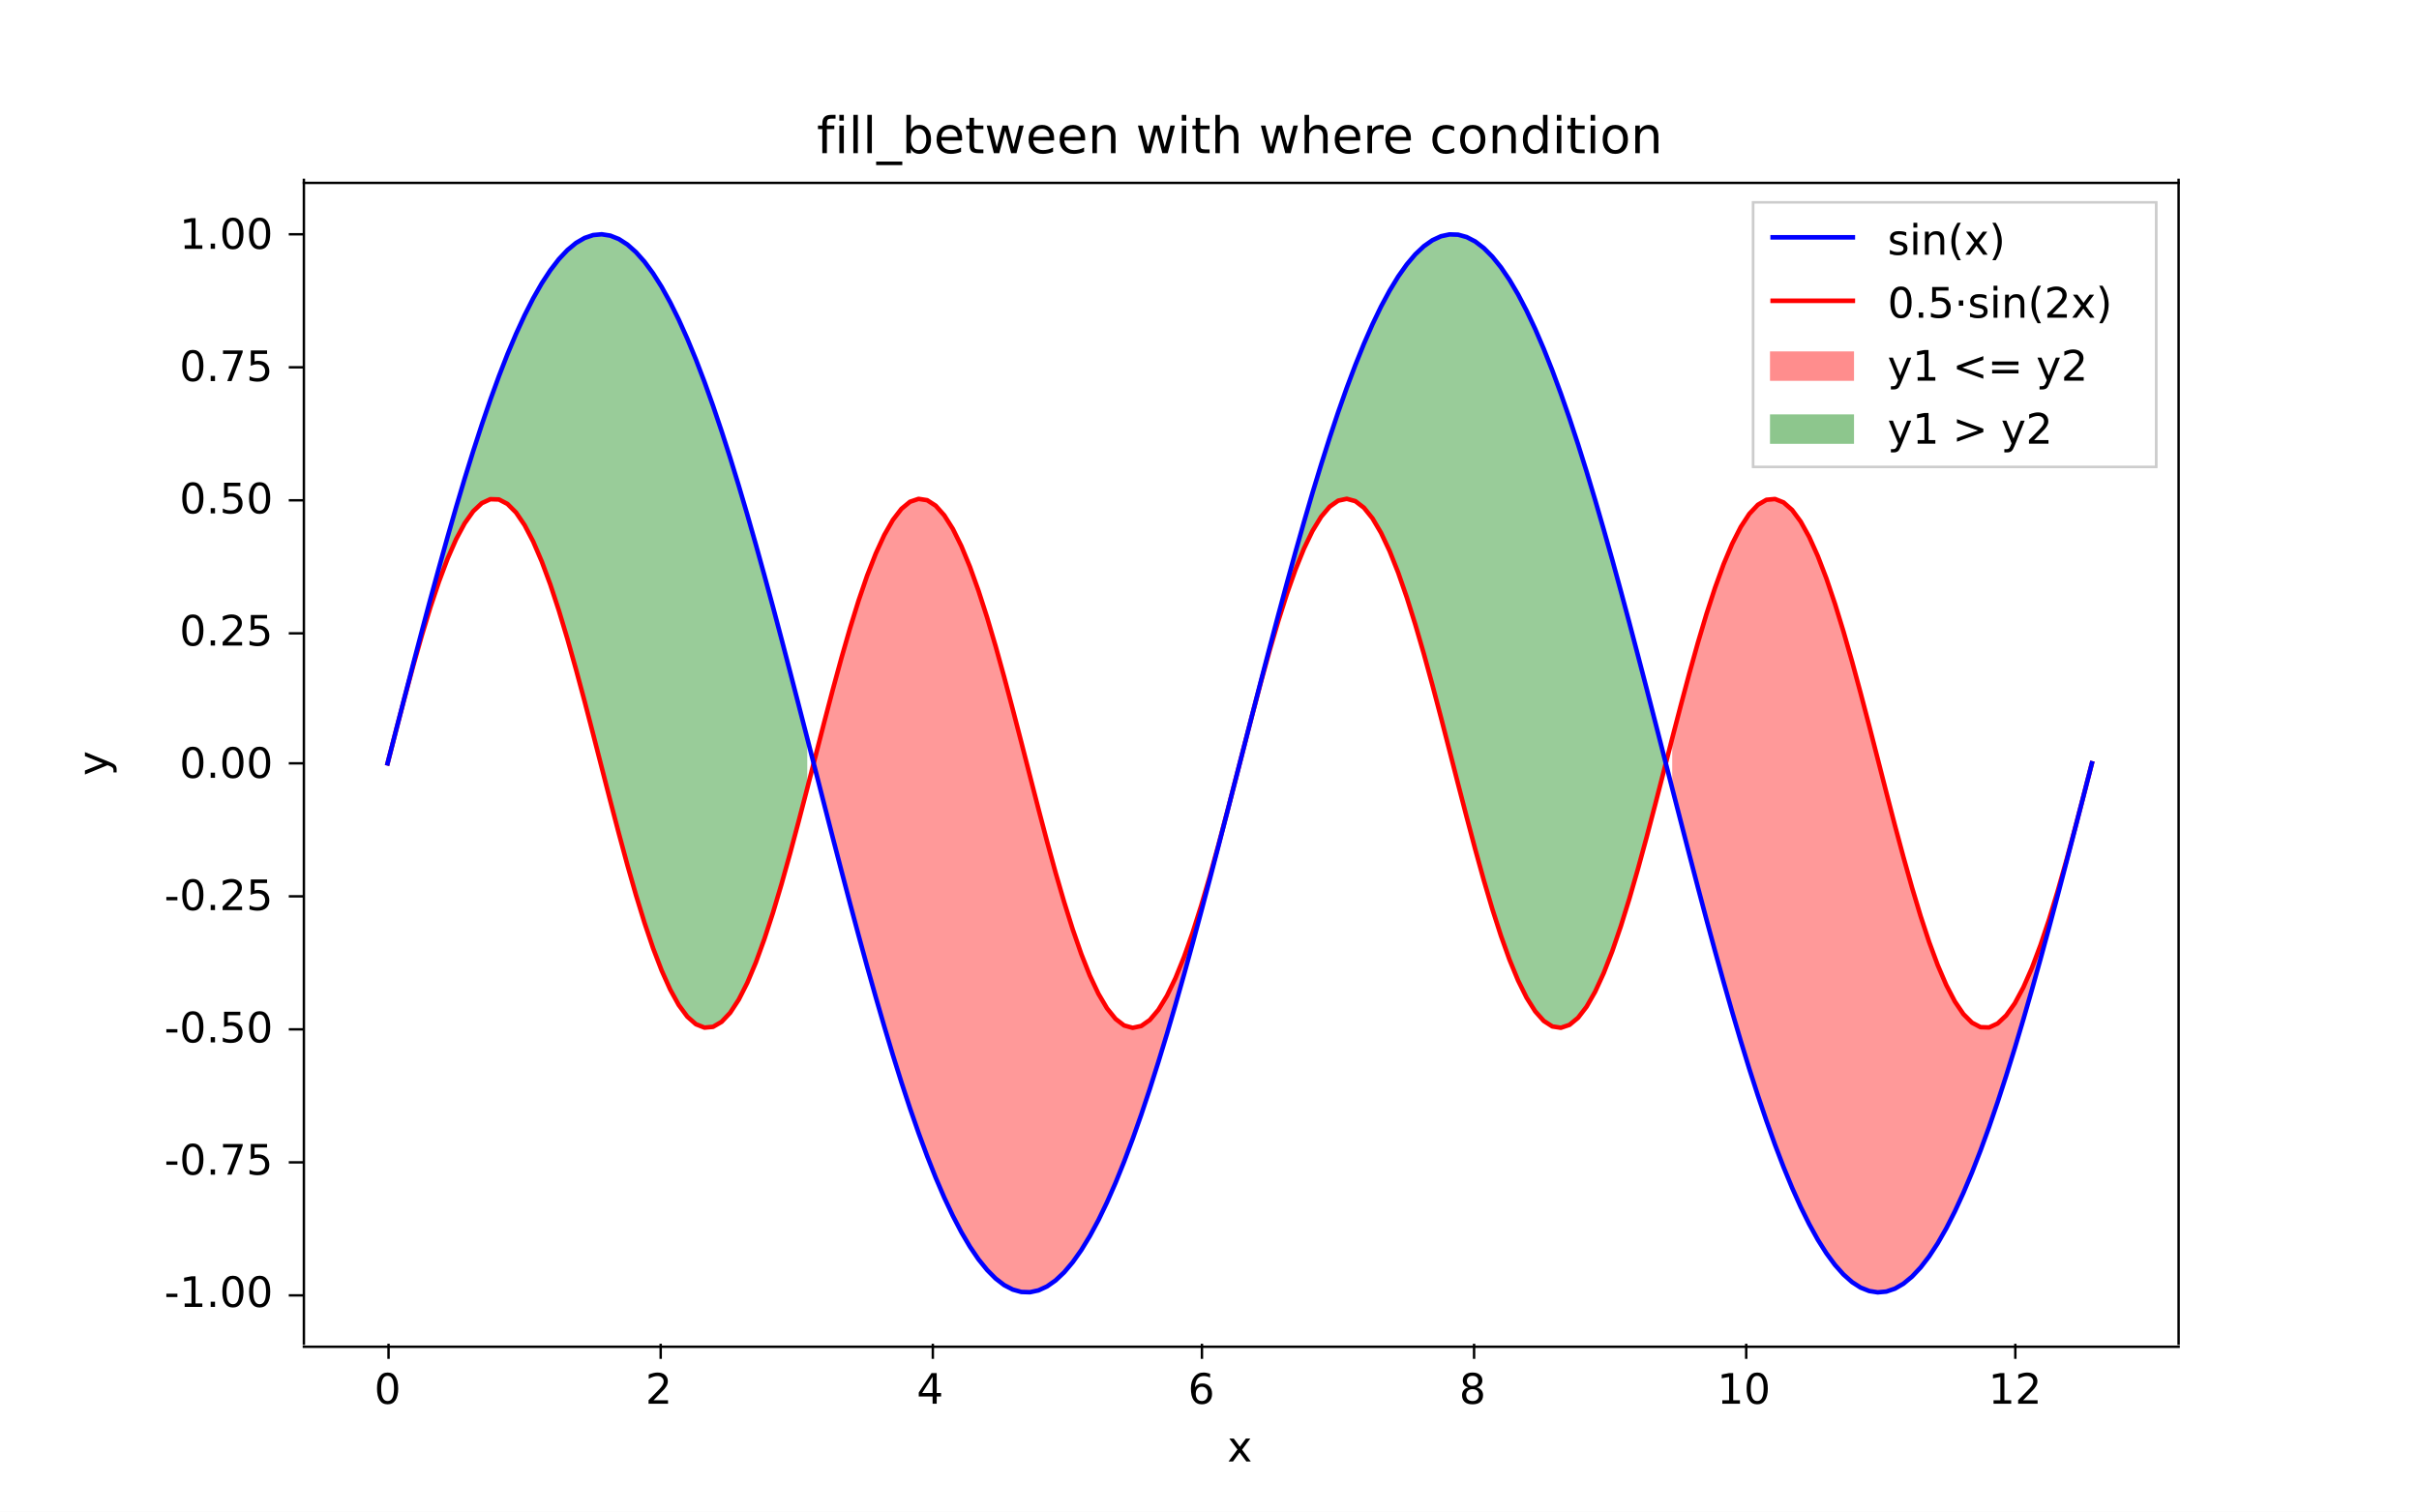
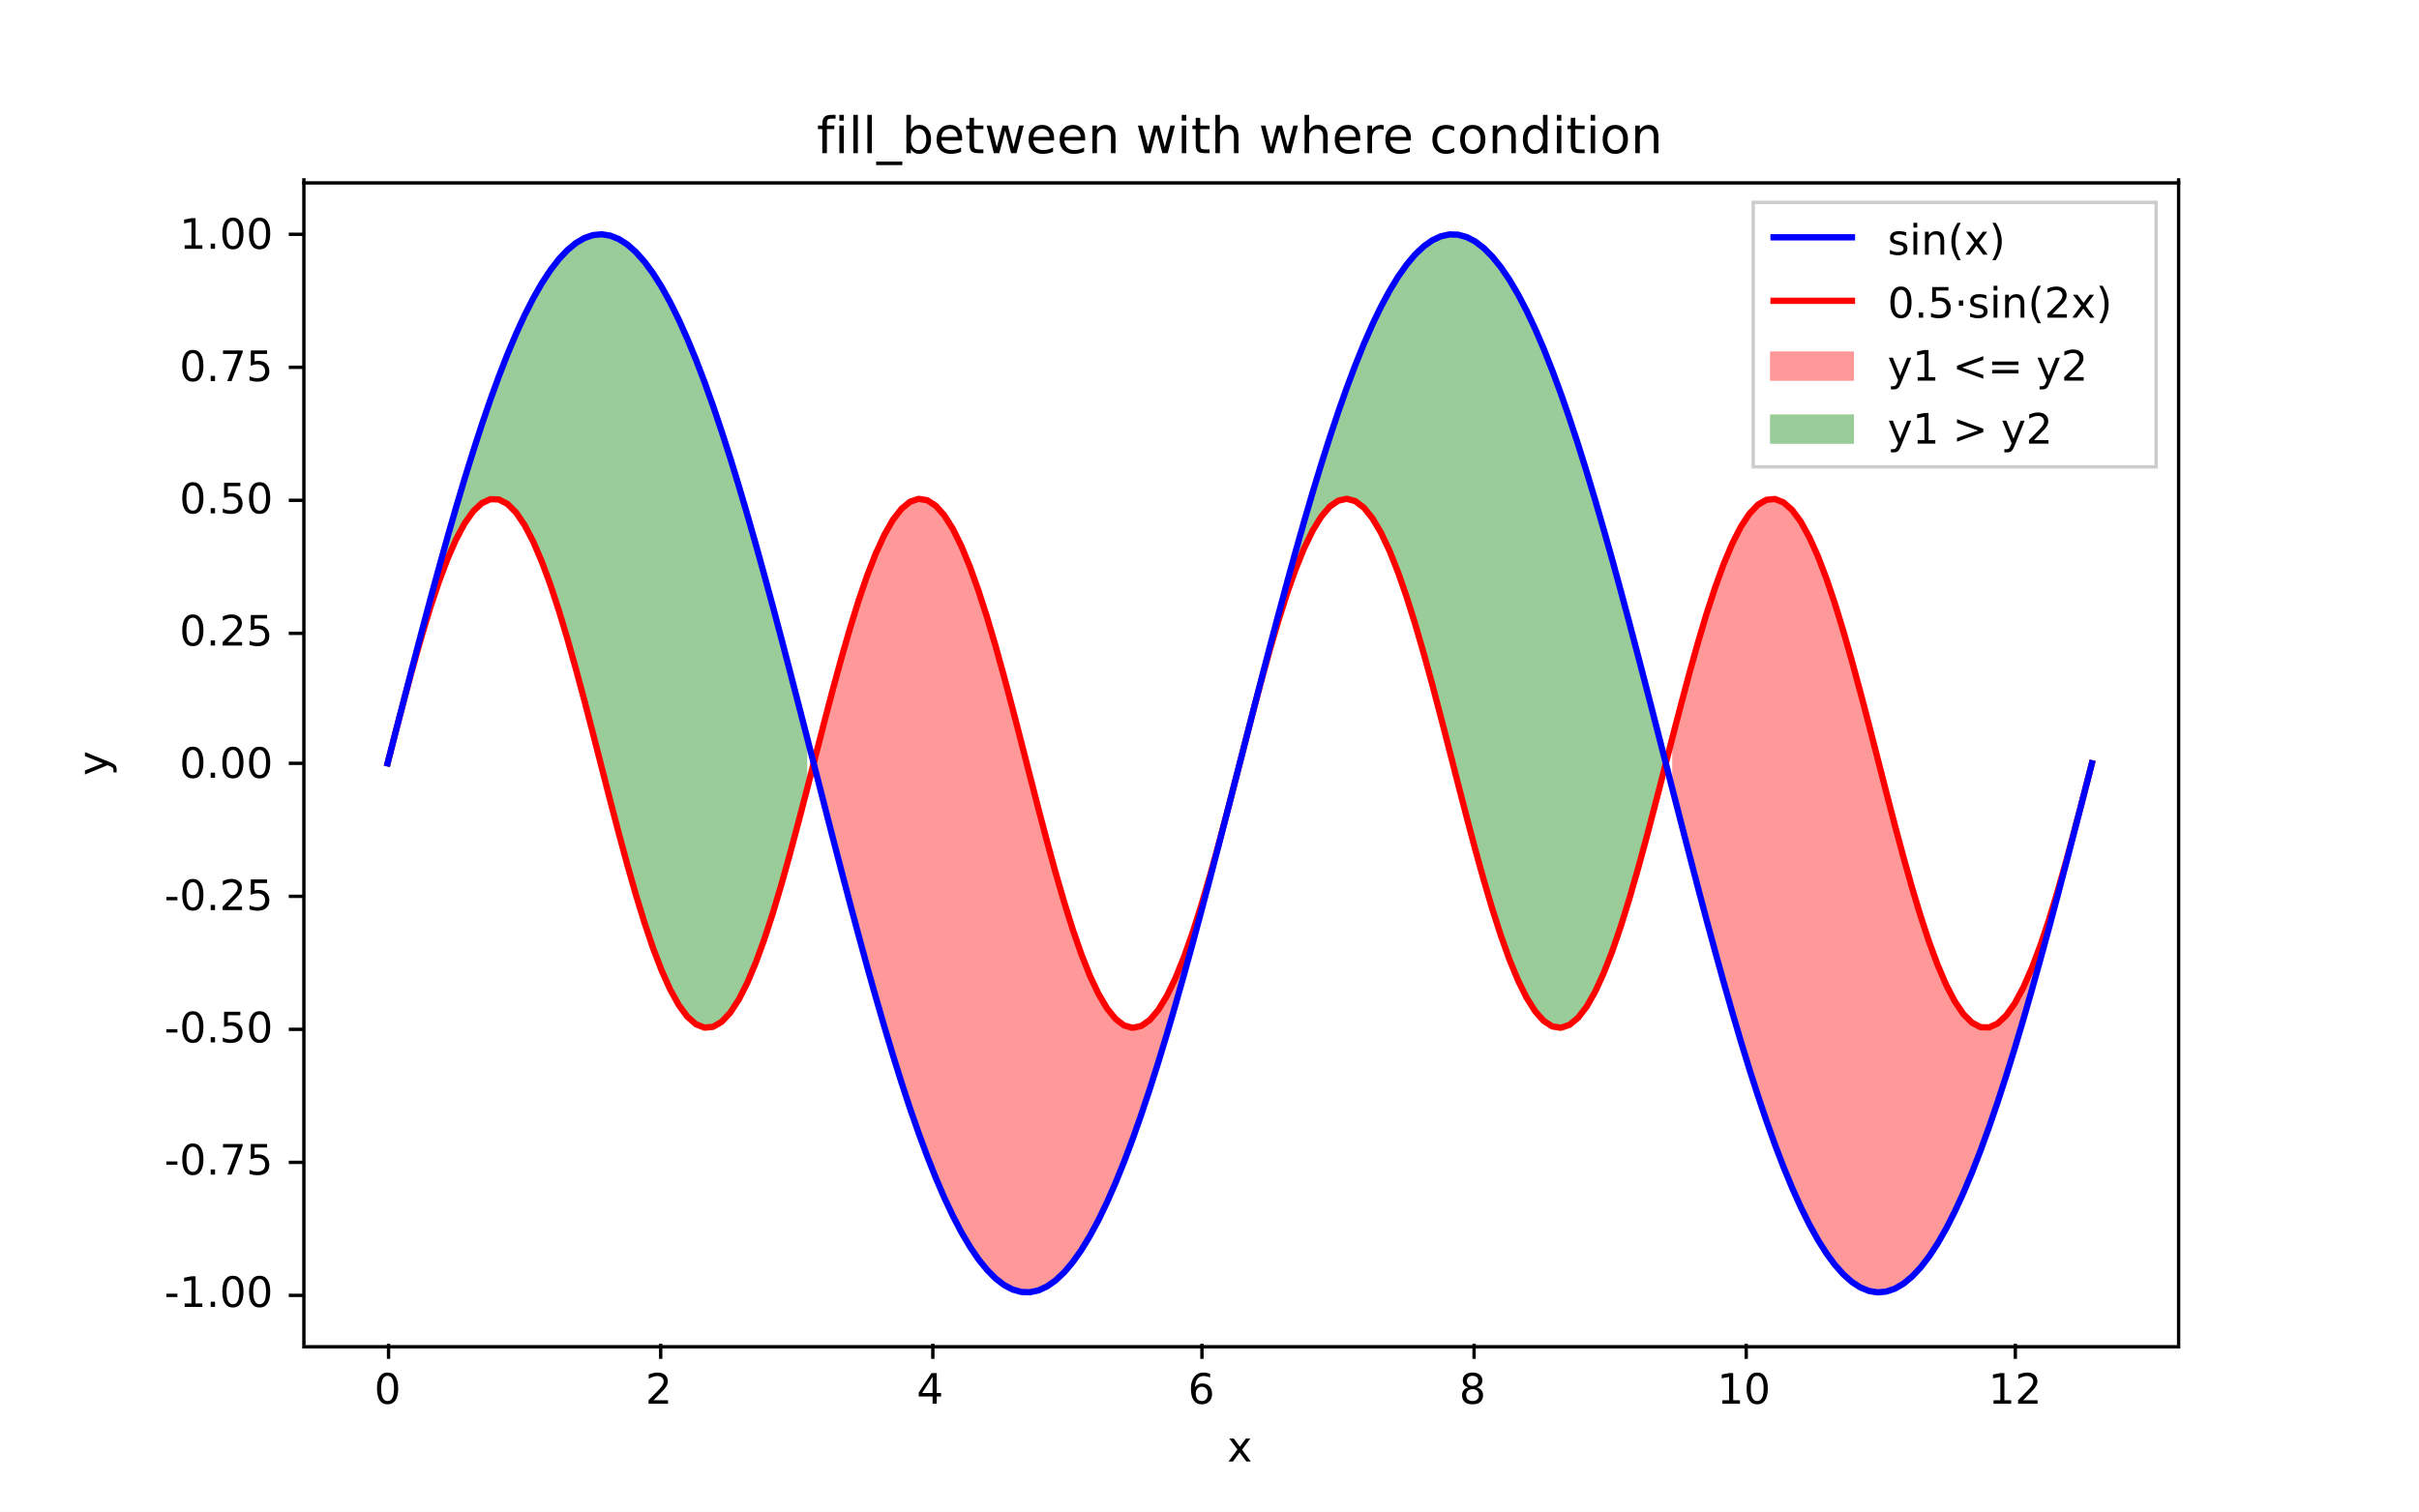
<svg xmlns="http://www.w3.org/2000/svg" width="800" height="500" viewBox="0 0 800 500">
  <defs>
</defs>
  <g transform="translate(0,500) scale(1,-1)">
    <rect width="800" height="500" fill="white" />
    <path d="M 0.00 0.00 L 800.00 0.00 L 800.00 500.00 L 0.00 500.00 L 0.00 0.00 Z " fill="#FFFFFF" fill-opacity="1.00" stroke="#000000" stroke-opacity="1.00" stroke-width="0.00" stroke-linecap="butt" stroke-linejoin="miter" />
    <path d="M 100.00 55.00 L 720.00 55.00 L 720.00 440.00 L 100.00 440.00 L 100.00 55.00 Z " fill="#FFFFFF" fill-opacity="1.00" stroke="none" stroke-opacity="0.00" stroke-width="0.00" stroke-linecap="butt" stroke-linejoin="miter" />
    <path d="M 131.01 258.52 L 133.85 269.37 L 136.68 279.87 L 139.51 289.85 L 142.34 299.16 L 145.18 307.64 L 148.01 315.17 L 150.84 321.62 L 153.67 326.89 L 156.51 330.89 L 159.34 333.56 L 162.17 334.87 L 165.00 334.78 L 167.83 333.30 L 170.67 330.46 L 173.50 326.29 L 176.33 320.87 L 179.16 314.28 L 182.00 306.63 L 184.83 298.03 L 187.66 288.63 L 190.49 278.58 L 193.33 268.03 L 196.16 257.15 L 198.99 246.12 L 201.82 235.11 L 204.66 224.30 L 207.49 213.85 L 210.32 203.95 L 213.15 194.74 L 215.98 186.36 L 218.82 178.96 L 221.65 172.66 L 224.48 167.54 L 227.31 163.70 L 230.15 161.20 L 232.98 160.07 L 235.81 160.33 L 238.64 161.98 L 241.48 164.99 L 244.31 169.32 L 247.14 174.89 L 249.97 181.62 L 252.80 189.40 L 255.64 198.10 L 258.47 207.59 L 261.30 217.72 L 264.13 228.32 L 266.97 239.22 L 266.97 255.79 L 264.13 266.80 L 261.30 277.74 L 258.47 288.56 L 255.64 299.21 L 252.80 309.66 L 249.97 319.86 L 247.14 329.77 L 244.31 339.35 L 241.48 348.57 L 238.64 357.38 L 235.81 365.76 L 232.98 373.67 L 230.15 381.07 L 227.31 387.94 L 224.48 394.25 L 221.65 399.97 L 218.82 405.09 L 215.98 409.58 L 213.15 413.42 L 210.32 416.60 L 207.49 419.11 L 204.66 420.93 L 201.82 422.06 L 198.99 422.50 L 196.16 422.24 L 193.33 421.28 L 190.49 419.63 L 187.66 417.29 L 184.83 414.28 L 182.00 410.60 L 179.16 406.27 L 176.33 401.31 L 173.50 395.73 L 170.67 389.57 L 167.83 382.84 L 165.00 375.56 L 162.17 367.78 L 159.34 359.52 L 156.51 350.81 L 153.67 341.69 L 150.84 332.20 L 148.01 322.36 L 145.18 312.23 L 142.34 301.84 L 139.51 291.24 L 136.68 280.46 L 133.85 269.54 L 131.01 258.54 Z " fill="#008000" fill-opacity="0.40" stroke="#000000" stroke-opacity="0.00" stroke-width="0.00" stroke-linecap="butt" stroke-linejoin="miter" />
    <path d="M 411.42 253.02 L 414.25 263.98 L 417.08 274.67 L 419.91 284.93 L 422.75 294.60 L 425.58 303.51 L 428.41 311.53 L 431.24 318.53 L 434.07 324.40 L 436.91 329.05 L 439.74 332.40 L 442.57 334.39 L 445.40 335.00 L 448.24 334.22 L 451.07 332.05 L 453.90 328.54 L 456.73 323.74 L 459.57 317.72 L 462.40 310.58 L 465.23 302.44 L 468.06 293.43 L 470.90 283.68 L 473.73 273.35 L 476.56 262.62 L 479.39 251.64 L 482.22 240.60 L 485.06 229.67 L 487.89 219.02 L 490.72 208.82 L 493.55 199.25 L 496.39 190.44 L 499.22 182.53 L 502.05 175.67 L 504.88 169.95 L 507.72 165.46 L 510.55 162.28 L 513.38 160.46 L 516.21 160.02 L 519.05 160.98 L 521.88 163.32 L 524.71 166.99 L 527.54 171.95 L 530.37 178.11 L 533.21 185.38 L 536.04 193.64 L 538.87 202.76 L 541.70 212.58 L 544.54 222.97 L 547.37 233.74 L 550.20 244.74 L 550.20 250.26 L 547.37 261.30 L 544.54 272.28 L 541.70 283.16 L 538.87 293.91 L 536.04 304.46 L 533.21 314.79 L 530.37 324.85 L 527.54 334.60 L 524.71 344.01 L 521.88 353.03 L 519.05 361.63 L 516.21 369.77 L 513.38 377.43 L 510.55 384.57 L 507.72 391.16 L 504.88 397.18 L 502.05 402.61 L 499.22 407.41 L 496.39 411.58 L 493.55 415.09 L 490.72 417.94 L 487.89 420.11 L 485.06 421.58 L 482.22 422.37 L 479.39 422.46 L 476.56 421.85 L 473.73 420.54 L 470.90 418.55 L 468.06 415.87 L 465.23 412.52 L 462.40 408.52 L 459.57 403.87 L 456.73 398.60 L 453.90 392.72 L 451.07 386.27 L 448.24 379.27 L 445.40 371.73 L 442.57 363.71 L 439.74 355.22 L 436.91 346.30 L 434.07 336.99 L 431.24 327.32 L 428.41 317.33 L 425.58 307.07 L 422.75 296.56 L 419.91 285.86 L 417.08 275.01 L 414.25 264.05 L 411.42 253.02 Z " fill="#008000" fill-opacity="0.40" stroke="#000000" stroke-opacity="0.00" stroke-width="0.00" stroke-linecap="butt" stroke-linejoin="miter" />
    <path d="M 128.18 247.50 L 128.18 247.50 Z " fill="#FF0000" fill-opacity="0.40" stroke="#000000" stroke-opacity="0.00" stroke-width="0.00" stroke-linecap="butt" stroke-linejoin="miter" />
    <path d="M 269.80 250.26 L 272.63 261.26 L 275.46 272.03 L 278.30 282.42 L 281.13 292.24 L 283.96 301.36 L 286.79 309.62 L 289.63 316.89 L 292.46 323.05 L 295.29 328.01 L 298.12 331.68 L 300.95 334.02 L 303.79 334.98 L 306.62 334.54 L 309.45 332.72 L 312.28 329.54 L 315.12 325.05 L 317.95 319.33 L 320.78 312.47 L 323.61 304.56 L 326.45 295.75 L 329.28 286.18 L 332.11 275.98 L 334.94 265.33 L 337.78 254.40 L 340.61 243.36 L 343.44 232.38 L 346.27 221.65 L 349.10 211.32 L 351.94 201.57 L 354.77 192.56 L 357.60 184.42 L 360.43 177.28 L 363.27 171.26 L 366.10 166.46 L 368.93 162.95 L 371.76 160.78 L 374.60 160.00 L 377.43 160.61 L 380.26 162.60 L 383.09 165.95 L 385.93 170.60 L 388.76 176.47 L 391.59 183.47 L 394.42 191.49 L 397.25 200.40 L 400.09 210.07 L 402.92 220.33 L 405.75 231.02 L 408.58 241.98 L 408.58 241.98 L 405.75 230.95 L 402.92 219.99 L 400.09 209.14 L 397.25 198.44 L 394.42 187.93 L 391.59 177.67 L 388.76 167.68 L 385.93 158.01 L 383.09 148.70 L 380.26 139.78 L 377.43 131.29 L 374.60 123.27 L 371.76 115.73 L 368.93 108.73 L 366.10 102.28 L 363.27 96.40 L 360.43 91.13 L 357.60 86.48 L 354.77 82.48 L 351.94 79.13 L 349.10 76.45 L 346.27 74.46 L 343.44 73.15 L 340.61 72.54 L 337.78 72.63 L 334.94 73.42 L 332.11 74.89 L 329.28 77.06 L 326.45 79.91 L 323.61 83.42 L 320.78 87.59 L 317.95 92.39 L 315.12 97.82 L 312.28 103.84 L 309.45 110.43 L 306.62 117.57 L 303.79 125.23 L 300.95 133.37 L 298.12 141.97 L 295.29 150.99 L 292.46 160.40 L 289.63 170.15 L 286.79 180.21 L 283.96 190.54 L 281.13 201.09 L 278.30 211.84 L 275.46 222.72 L 272.63 233.70 L 269.80 244.74 Z " fill="#FF0000" fill-opacity="0.40" stroke="#000000" stroke-opacity="0.00" stroke-width="0.00" stroke-linecap="butt" stroke-linejoin="miter" />
    <path d="M 553.03 255.78 L 555.87 266.68 L 558.70 277.28 L 561.53 287.41 L 564.36 296.90 L 567.20 305.60 L 570.03 313.38 L 572.86 320.11 L 575.69 325.68 L 578.52 330.01 L 581.36 333.02 L 584.19 334.67 L 587.02 334.93 L 589.85 333.80 L 592.69 331.30 L 595.52 327.46 L 598.35 322.34 L 601.18 316.04 L 604.02 308.64 L 606.85 300.26 L 609.68 291.05 L 612.51 281.15 L 615.34 270.70 L 618.18 259.89 L 621.01 248.88 L 623.84 237.85 L 626.67 226.97 L 629.51 216.42 L 632.34 206.37 L 635.17 196.97 L 638.00 188.37 L 640.84 180.72 L 643.67 174.13 L 646.50 168.71 L 649.33 164.54 L 652.17 161.70 L 655.00 160.22 L 657.83 160.13 L 660.66 161.44 L 663.49 164.11 L 666.33 168.11 L 669.16 173.38 L 671.99 179.83 L 674.82 187.36 L 677.66 195.84 L 680.49 205.15 L 683.32 215.13 L 686.15 225.63 L 688.99 236.48 L 691.82 247.50 L 691.82 247.50 L 688.99 236.46 L 686.15 225.46 L 683.32 214.54 L 680.49 203.76 L 677.66 193.16 L 674.82 182.77 L 671.99 172.64 L 669.16 162.80 L 666.33 153.31 L 663.49 144.19 L 660.66 135.48 L 657.83 127.22 L 655.00 119.44 L 652.17 112.16 L 649.33 105.43 L 646.50 99.27 L 643.67 93.69 L 640.84 88.73 L 638.00 84.40 L 635.17 80.72 L 632.34 77.71 L 629.51 75.37 L 626.67 73.72 L 623.84 72.76 L 621.01 72.50 L 618.18 72.94 L 615.34 74.07 L 612.51 75.89 L 609.68 78.40 L 606.85 81.58 L 604.02 85.42 L 601.18 89.91 L 598.35 95.03 L 595.52 100.75 L 592.69 107.06 L 589.85 113.93 L 587.02 121.33 L 584.19 129.24 L 581.36 137.62 L 578.52 146.43 L 575.69 155.65 L 572.86 165.23 L 570.03 175.14 L 567.20 185.34 L 564.36 195.79 L 561.53 206.44 L 558.70 217.26 L 555.87 228.20 L 553.03 239.21 Z " fill="#FF0000" fill-opacity="0.40" stroke="#000000" stroke-opacity="0.00" stroke-width="0.00" stroke-linecap="butt" stroke-linejoin="miter" />
-     <path d="M 128.18 247.50 L 131.01 258.52 L 133.85 269.37 L 136.68 279.87 L 139.51 289.85 L 142.34 299.16 L 145.18 307.64 L 148.01 315.17 L 150.84 321.62 L 153.67 326.89 L 156.51 330.89 L 159.34 333.56 L 162.17 334.87 L 165.00 334.78 L 167.83 333.30 L 170.67 330.46 L 173.50 326.29 L 176.33 320.87 L 179.16 314.28 L 182.00 306.63 L 184.83 298.03 L 187.66 288.63 L 190.49 278.58 L 193.33 268.03 L 196.16 257.15 L 198.99 246.12 L 201.82 235.11 L 204.66 224.30 L 207.49 213.85 L 210.32 203.95 L 213.15 194.74 L 215.98 186.36 L 218.82 178.96 L 221.65 172.66 L 224.48 167.54 L 227.31 163.70 L 230.15 161.20 L 232.98 160.07 L 235.81 160.33 L 238.64 161.98 L 241.48 164.99 L 244.31 169.32 L 247.14 174.89 L 249.97 181.62 L 252.80 189.40 L 255.64 198.10 L 258.47 207.59 L 261.30 217.72 L 264.13 228.32 L 266.97 239.22 L 269.80 250.26 L 272.63 261.26 L 275.46 272.03 L 278.30 282.42 L 281.13 292.24 L 283.96 301.36 L 286.79 309.62 L 289.63 316.89 L 292.46 323.05 L 295.29 328.01 L 298.12 331.68 L 300.95 334.02 L 303.79 334.98 L 306.62 334.54 L 309.45 332.72 L 312.28 329.54 L 315.12 325.05 L 317.95 319.33 L 320.78 312.47 L 323.61 304.56 L 326.45 295.75 L 329.28 286.18 L 332.11 275.98 L 334.94 265.33 L 337.78 254.40 L 340.61 243.36 L 343.44 232.38 L 346.27 221.65 L 349.10 211.32 L 351.94 201.57 L 354.77 192.56 L 357.60 184.42 L 360.43 177.28 L 363.27 171.26 L 366.10 166.46 L 368.93 162.95 L 371.76 160.78 L 374.60 160.00 L 377.43 160.61 L 380.26 162.60 L 383.09 165.95 L 385.93 170.60 L 388.76 176.47 L 391.59 183.47 L 394.42 191.49 L 397.25 200.40 L 400.09 210.07 L 402.92 220.33 L 405.75 231.02 L 408.58 241.98 L 411.42 253.02 L 414.25 263.98 L 417.08 274.67 L 419.91 284.93 L 422.75 294.60 L 425.58 303.51 L 428.41 311.53 L 431.24 318.53 L 434.07 324.40 L 436.91 329.05 L 439.74 332.40 L 442.57 334.39 L 445.40 335.00 L 448.24 334.22 L 451.07 332.05 L 453.90 328.54 L 456.73 323.74 L 459.57 317.72 L 462.40 310.58 L 465.23 302.44 L 468.06 293.43 L 470.90 283.68 L 473.73 273.35 L 476.56 262.62 L 479.39 251.64 L 482.22 240.60 L 485.06 229.67 L 487.89 219.02 L 490.72 208.82 L 493.55 199.25 L 496.39 190.44 L 499.22 182.53 L 502.05 175.67 L 504.88 169.95 L 507.72 165.46 L 510.55 162.28 L 513.38 160.46 L 516.21 160.02 L 519.05 160.98 L 521.88 163.32 L 524.71 166.99 L 527.54 171.95 L 530.37 178.11 L 533.21 185.38 L 536.04 193.64 L 538.87 202.76 L 541.70 212.58 L 544.54 222.97 L 547.37 233.74 L 550.20 244.74 L 553.03 255.78 L 555.87 266.68 L 558.70 277.28 L 561.53 287.41 L 564.36 296.90 L 567.20 305.60 L 570.03 313.38 L 572.86 320.11 L 575.69 325.68 L 578.52 330.01 L 581.36 333.02 L 584.19 334.67 L 587.02 334.93 L 589.85 333.80 L 592.69 331.30 L 595.52 327.46 L 598.35 322.34 L 601.18 316.04 L 604.02 308.64 L 606.85 300.26 L 609.68 291.05 L 612.51 281.15 L 615.34 270.70 L 618.18 259.89 L 621.01 248.88 L 623.84 237.85 L 626.67 226.97 L 629.51 216.42 L 632.34 206.37 L 635.17 196.97 L 638.00 188.37 L 640.84 180.72 L 643.67 174.13 L 646.50 168.71 L 649.33 164.54 L 652.17 161.70 L 655.00 160.22 L 657.83 160.13 L 660.66 161.44 L 663.49 164.11 L 666.33 168.11 L 669.16 173.38 L 671.99 179.83 L 674.82 187.36 L 677.66 195.84 L 680.49 205.15 L 683.32 215.13 L 686.15 225.63 L 688.99 236.48 L 691.82 247.50 " fill="none" fill-opacity="0.00" stroke="#FF0000" stroke-opacity="1.00" stroke-width="1.50" stroke-linecap="square" stroke-linejoin="round" />
-     <path d="M 128.18 247.50 L 131.01 258.54 L 133.85 269.54 L 136.68 280.46 L 139.51 291.24 L 142.34 301.84 L 145.18 312.23 L 148.01 322.36 L 150.84 332.20 L 153.67 341.69 L 156.51 350.81 L 159.34 359.52 L 162.17 367.78 L 165.00 375.56 L 167.83 382.84 L 170.67 389.57 L 173.50 395.73 L 176.33 401.31 L 179.16 406.27 L 182.00 410.60 L 184.83 414.28 L 187.66 417.29 L 190.49 419.63 L 193.33 421.28 L 196.16 422.24 L 198.99 422.50 L 201.82 422.06 L 204.66 420.93 L 207.49 419.11 L 210.32 416.60 L 213.15 413.42 L 215.98 409.58 L 218.82 405.09 L 221.65 399.97 L 224.48 394.25 L 227.31 387.94 L 230.15 381.07 L 232.98 373.67 L 235.81 365.76 L 238.64 357.38 L 241.48 348.57 L 244.31 339.35 L 247.14 329.77 L 249.97 319.86 L 252.80 309.66 L 255.64 299.21 L 258.47 288.56 L 261.30 277.74 L 264.13 266.80 L 266.97 255.79 L 269.80 244.74 L 272.63 233.70 L 275.46 222.72 L 278.30 211.84 L 281.13 201.09 L 283.96 190.54 L 286.79 180.21 L 289.63 170.15 L 292.46 160.40 L 295.29 150.99 L 298.12 141.97 L 300.95 133.37 L 303.79 125.23 L 306.62 117.57 L 309.45 110.43 L 312.28 103.84 L 315.12 97.82 L 317.95 92.39 L 320.78 87.59 L 323.61 83.42 L 326.45 79.91 L 329.28 77.06 L 332.11 74.89 L 334.94 73.42 L 337.78 72.63 L 340.61 72.54 L 343.44 73.15 L 346.27 74.46 L 349.10 76.45 L 351.94 79.13 L 354.77 82.48 L 357.60 86.48 L 360.43 91.13 L 363.27 96.40 L 366.10 102.28 L 368.93 108.73 L 371.76 115.73 L 374.60 123.27 L 377.43 131.29 L 380.26 139.78 L 383.09 148.70 L 385.93 158.01 L 388.76 167.68 L 391.59 177.67 L 394.42 187.93 L 397.25 198.44 L 400.09 209.14 L 402.92 219.99 L 405.75 230.95 L 408.58 241.98 L 411.42 253.02 L 414.25 264.05 L 417.08 275.01 L 419.91 285.86 L 422.75 296.56 L 425.58 307.07 L 428.41 317.33 L 431.24 327.32 L 434.07 336.99 L 436.91 346.30 L 439.74 355.22 L 442.57 363.71 L 445.40 371.73 L 448.24 379.27 L 451.07 386.27 L 453.90 392.72 L 456.73 398.60 L 459.57 403.87 L 462.40 408.52 L 465.23 412.52 L 468.06 415.87 L 470.90 418.55 L 473.73 420.54 L 476.56 421.85 L 479.39 422.46 L 482.22 422.37 L 485.06 421.58 L 487.89 420.11 L 490.72 417.94 L 493.55 415.09 L 496.39 411.58 L 499.22 407.41 L 502.05 402.61 L 504.88 397.18 L 507.72 391.16 L 510.55 384.57 L 513.38 377.43 L 516.21 369.77 L 519.05 361.63 L 521.88 353.03 L 524.71 344.01 L 527.54 334.60 L 530.37 324.85 L 533.21 314.79 L 536.04 304.46 L 538.87 293.91 L 541.70 283.16 L 544.54 272.28 L 547.37 261.30 L 550.20 250.26 L 553.03 239.21 L 555.87 228.20 L 558.70 217.26 L 561.53 206.44 L 564.36 195.79 L 567.20 185.34 L 570.03 175.14 L 572.86 165.23 L 575.69 155.65 L 578.52 146.43 L 581.36 137.62 L 584.19 129.24 L 587.02 121.33 L 589.85 113.93 L 592.69 107.06 L 595.52 100.75 L 598.35 95.03 L 601.18 89.91 L 604.02 85.42 L 606.85 81.58 L 609.68 78.40 L 612.51 75.89 L 615.34 74.07 L 618.18 72.94 L 621.01 72.50 L 623.84 72.76 L 626.67 73.72 L 629.51 75.37 L 632.34 77.71 L 635.17 80.72 L 638.00 84.40 L 640.84 88.73 L 643.67 93.69 L 646.50 99.27 L 649.33 105.43 L 652.17 112.16 L 655.00 119.44 L 657.83 127.22 L 660.66 135.48 L 663.49 144.19 L 666.33 153.31 L 669.16 162.80 L 671.99 172.64 L 674.82 182.77 L 677.66 193.16 L 680.49 203.76 L 683.32 214.54 L 686.15 225.46 L 688.99 236.46 L 691.82 247.50 " fill="none" fill-opacity="0.00" stroke="#0000FF" stroke-opacity="1.00" stroke-width="1.50" stroke-linecap="square" stroke-linejoin="round" />
+     <path d="M 128.18 247.50 L 131.01 258.52 L 133.85 269.37 L 136.68 279.87 L 139.51 289.85 L 142.34 299.16 L 145.18 307.64 L 148.01 315.17 L 150.84 321.62 L 153.67 326.89 L 156.51 330.89 L 159.34 333.56 L 162.17 334.87 L 165.00 334.78 L 167.83 333.30 L 170.67 330.46 L 173.50 326.29 L 176.33 320.87 L 179.16 314.28 L 182.00 306.63 L 184.83 298.03 L 187.66 288.63 L 190.49 278.58 L 193.33 268.03 L 196.16 257.15 L 198.99 246.12 L 201.82 235.11 L 204.66 224.30 L 207.49 213.85 L 210.32 203.95 L 213.15 194.74 L 215.98 186.36 L 218.82 178.96 L 221.65 172.66 L 224.48 167.54 L 227.31 163.70 L 230.15 161.20 L 232.98 160.07 L 235.81 160.33 L 238.64 161.98 L 241.48 164.99 L 244.31 169.32 L 247.14 174.89 L 249.97 181.62 L 252.80 189.40 L 255.64 198.10 L 258.47 207.59 L 261.30 217.72 L 264.13 228.32 L 266.97 239.22 L 269.80 250.26 L 272.63 261.26 L 275.46 272.03 L 278.30 282.42 L 281.13 292.24 L 283.96 301.36 L 286.79 309.62 L 289.63 316.89 L 292.46 323.05 L 295.29 328.01 L 298.12 331.68 L 300.95 334.02 L 303.79 334.98 L 306.62 334.54 L 309.45 332.72 L 312.28 329.54 L 315.12 325.05 L 317.95 319.33 L 320.78 312.47 L 323.61 304.56 L 326.45 295.75 L 329.28 286.18 L 332.11 275.98 L 334.94 265.33 L 337.78 254.40 L 340.61 243.36 L 343.44 232.38 L 346.27 221.65 L 349.10 211.32 L 351.94 201.57 L 354.77 192.56 L 357.60 184.42 L 360.43 177.28 L 363.27 171.26 L 366.10 166.46 L 368.93 162.95 L 371.76 160.78 L 374.60 160.00 L 377.43 160.61 L 380.26 162.60 L 383.09 165.95 L 385.93 170.60 L 388.76 176.47 L 391.59 183.47 L 394.42 191.49 L 397.25 200.40 L 400.09 210.07 L 402.92 220.33 L 405.75 231.02 L 408.58 241.98 L 411.42 253.02 L 414.25 263.98 L 417.08 274.67 L 419.91 284.93 L 422.75 294.60 L 425.58 303.51 L 428.41 311.53 L 431.24 318.53 L 434.07 324.40 L 436.91 329.05 L 439.74 332.40 L 442.57 334.39 L 445.40 335.00 L 448.24 334.22 L 451.07 332.05 L 453.90 328.54 L 456.73 323.74 L 459.57 317.72 L 462.40 310.58 L 465.23 302.44 L 468.06 293.43 L 470.90 283.68 L 473.73 273.35 L 476.56 262.62 L 479.39 251.64 L 482.22 240.60 L 485.06 229.67 L 487.89 219.02 L 490.72 208.82 L 493.55 199.25 L 496.39 190.44 L 499.22 182.53 L 502.05 175.67 L 504.88 169.95 L 507.72 165.46 L 510.55 162.28 L 513.38 160.46 L 516.21 160.02 L 519.05 160.98 L 521.88 163.32 L 524.71 166.99 L 527.54 171.95 L 530.37 178.11 L 533.21 185.38 L 536.04 193.64 L 538.87 202.76 L 541.70 212.58 L 544.54 222.97 L 547.37 233.74 L 550.20 244.74 L 553.03 255.78 L 555.87 266.68 L 558.70 277.28 L 561.53 287.41 L 564.36 296.90 L 567.20 305.60 L 570.03 313.38 L 572.86 320.11 L 575.69 325.68 L 578.52 330.01 L 581.36 333.02 L 584.19 334.67 L 587.02 334.93 L 589.85 333.80 L 592.69 331.30 L 595.52 327.46 L 598.35 322.34 L 601.18 316.04 L 604.02 308.64 L 606.85 300.26 L 609.68 291.05 L 612.51 281.15 L 615.34 270.70 L 618.18 259.89 L 621.01 248.88 L 623.84 237.85 L 626.67 226.97 L 629.51 216.42 L 632.34 206.37 L 635.17 196.97 L 638.00 188.37 L 640.84 180.72 L 643.67 174.13 L 646.50 168.71 L 649.33 164.54 L 652.17 161.70 L 655.00 160.22 L 657.83 160.13 L 660.66 161.44 L 663.49 164.11 L 666.33 168.11 L 669.16 173.38 L 671.99 179.83 L 674.82 187.36 L 677.66 195.84 L 680.49 205.15 L 683.32 215.13 L 686.15 225.63 L 688.99 236.48 L 691.82 247.50 " fill="none" fill-opacity="0.00" stroke="#FF0000" stroke-opacity="1.00" stroke-width="2.08" stroke-linecap="square" stroke-linejoin="round" />
+     <path d="M 128.18 247.50 L 131.01 258.54 L 133.85 269.54 L 136.68 280.46 L 139.51 291.24 L 142.34 301.84 L 145.18 312.23 L 148.01 322.36 L 150.84 332.20 L 153.67 341.69 L 156.51 350.81 L 159.34 359.52 L 162.17 367.78 L 165.00 375.56 L 167.83 382.84 L 170.67 389.57 L 173.50 395.73 L 176.33 401.31 L 179.16 406.27 L 182.00 410.60 L 184.83 414.28 L 187.66 417.29 L 190.49 419.63 L 193.33 421.28 L 196.16 422.24 L 198.99 422.50 L 201.82 422.06 L 204.66 420.93 L 207.49 419.11 L 210.32 416.60 L 213.15 413.42 L 215.98 409.58 L 218.82 405.09 L 221.65 399.97 L 224.48 394.25 L 227.31 387.94 L 230.15 381.07 L 232.98 373.67 L 235.81 365.76 L 238.64 357.38 L 241.48 348.57 L 244.31 339.35 L 247.14 329.77 L 249.97 319.86 L 252.80 309.66 L 255.64 299.21 L 258.47 288.56 L 261.30 277.74 L 264.13 266.80 L 266.97 255.79 L 269.80 244.74 L 272.63 233.70 L 275.46 222.72 L 278.30 211.84 L 281.13 201.09 L 283.96 190.54 L 286.79 180.21 L 289.63 170.15 L 292.46 160.40 L 295.29 150.99 L 298.12 141.97 L 300.95 133.37 L 303.79 125.23 L 306.62 117.57 L 309.45 110.43 L 312.28 103.84 L 315.12 97.82 L 317.95 92.39 L 320.78 87.59 L 323.61 83.42 L 326.45 79.91 L 329.28 77.06 L 332.11 74.89 L 334.94 73.42 L 337.78 72.63 L 340.61 72.54 L 343.44 73.15 L 346.27 74.46 L 349.10 76.45 L 351.94 79.13 L 354.77 82.48 L 357.60 86.48 L 360.43 91.13 L 363.27 96.40 L 366.10 102.28 L 368.93 108.73 L 371.76 115.73 L 374.60 123.27 L 377.43 131.29 L 380.26 139.78 L 383.09 148.70 L 385.93 158.01 L 388.76 167.68 L 391.59 177.67 L 394.42 187.93 L 397.25 198.44 L 400.09 209.14 L 402.92 219.99 L 405.75 230.95 L 408.58 241.98 L 411.42 253.02 L 414.25 264.05 L 417.08 275.01 L 419.91 285.86 L 422.75 296.56 L 425.58 307.07 L 428.41 317.33 L 431.24 327.32 L 434.07 336.99 L 436.91 346.30 L 439.74 355.22 L 442.57 363.71 L 445.40 371.73 L 448.24 379.27 L 451.07 386.27 L 453.90 392.72 L 456.73 398.60 L 459.57 403.87 L 462.40 408.52 L 465.23 412.52 L 468.06 415.87 L 470.90 418.55 L 473.73 420.54 L 476.56 421.85 L 479.39 422.46 L 482.22 422.37 L 485.06 421.58 L 487.89 420.11 L 490.72 417.94 L 493.55 415.09 L 496.39 411.58 L 499.22 407.41 L 502.05 402.61 L 504.88 397.18 L 507.72 391.16 L 510.55 384.57 L 513.38 377.43 L 516.21 369.77 L 519.05 361.63 L 521.88 353.03 L 524.71 344.01 L 527.54 334.60 L 530.37 324.85 L 533.21 314.79 L 536.04 304.46 L 538.87 293.91 L 541.70 283.16 L 544.54 272.28 L 547.37 261.30 L 550.20 250.26 L 553.03 239.21 L 555.87 228.20 L 558.70 217.26 L 561.53 206.44 L 564.36 195.79 L 567.20 185.34 L 570.03 175.14 L 572.86 165.23 L 575.69 155.65 L 578.52 146.43 L 581.36 137.62 L 584.19 129.24 L 587.02 121.33 L 589.85 113.93 L 592.69 107.06 L 595.52 100.75 L 598.35 95.03 L 601.18 89.91 L 604.02 85.42 L 606.85 81.58 L 609.68 78.40 L 612.51 75.89 L 615.34 74.07 L 618.18 72.94 L 621.01 72.50 L 623.84 72.76 L 626.67 73.72 L 629.51 75.37 L 632.34 77.71 L 635.17 80.72 L 638.00 84.40 L 640.84 88.73 L 643.67 93.69 L 646.50 99.27 L 649.33 105.43 L 652.17 112.16 L 655.00 119.44 L 657.83 127.22 L 660.66 135.48 L 663.49 144.19 L 666.33 153.31 L 669.16 162.80 L 671.99 172.64 L 674.82 182.77 L 677.66 193.16 L 680.49 203.76 L 683.32 214.54 L 686.15 225.46 L 688.99 236.46 L 691.82 247.50 " fill="none" fill-opacity="0.00" stroke="#0000FF" stroke-opacity="1.00" stroke-width="2.08" stroke-linecap="square" stroke-linejoin="round" />
    <text font-family="DejaVu Sans" font-size="16.67" fill="#000000" fill-opacity="1.00" text-anchor="middle" transform="translate(410.00,449.33) scale(1,-1)">fill_between with where condition</text>
-     <path d="M 579.81 345.56 L 713.06 345.56 L 713.06 433.06 L 579.81 433.06 L 579.81 345.56 Z " fill="#FFFFFF" fill-opacity="0.80" stroke="#CCCCCC" stroke-opacity="1.00" stroke-width="0.80" stroke-linecap="butt" stroke-linejoin="miter" />
-     <path d="M 585.50 421.50 L 613.50 421.50 " fill="none" fill-opacity="0.00" stroke="#0000FF" stroke-opacity="1.00" stroke-width="1.50" stroke-linecap="butt" stroke-linejoin="miter" />
-     <text font-family="DejaVu Sans" font-size="13.89" fill="#000000" fill-opacity="1.00" text-anchor="start" dominant-baseline="central" transform="translate(624.26,420.56) scale(1,-1)">sin(x)</text>
-     <path d="M 585.50 400.50 L 613.50 400.50 " fill="none" fill-opacity="0.00" stroke="#FF0000" stroke-opacity="1.00" stroke-width="1.50" stroke-linecap="butt" stroke-linejoin="miter" />
-     <text font-family="DejaVu Sans" font-size="13.89" fill="#000000" fill-opacity="1.00" text-anchor="start" dominant-baseline="central" transform="translate(624.26,399.72) scale(1,-1)">0.5·sin(2x)</text>
-     <path d="M 585.37 374.03 L 613.15 374.03 L 613.15 383.75 L 585.37 383.75 L 585.37 374.03 Z " fill="#FF0000" fill-opacity="0.40" stroke="none" stroke-opacity="0.00" stroke-width="0.50" stroke-linecap="butt" stroke-linejoin="miter" />
-     <text font-family="DejaVu Sans" font-size="13.89" fill="#000000" fill-opacity="1.00" text-anchor="start" dominant-baseline="central" transform="translate(624.26,378.89) scale(1,-1)">y1 &lt;= y2</text>
-     <path d="M 585.37 353.19 L 613.15 353.19 L 613.15 362.92 L 585.37 362.92 L 585.37 353.19 Z " fill="#008000" fill-opacity="0.40" stroke="none" stroke-opacity="0.00" stroke-width="0.50" stroke-linecap="butt" stroke-linejoin="miter" />
-     <text font-family="DejaVu Sans" font-size="13.89" fill="#000000" fill-opacity="1.00" text-anchor="start" dominant-baseline="central" transform="translate(624.26,358.06) scale(1,-1)">y1 &gt; y2</text>
-     <path d="M 128.50 55.50 L 128.50 50.50 " fill="none" fill-opacity="0.00" stroke="#000000" stroke-opacity="1.00" stroke-width="0.80" stroke-linecap="butt" stroke-linejoin="miter" />
+     <path d="M 128.50 55.50 L 128.50 50.50 " fill="none" fill-opacity="0.00" stroke="#000000" stroke-opacity="1.00" stroke-width="1.11" stroke-linecap="butt" stroke-linejoin="miter" />
    <text font-family="DejaVu Sans" font-size="13.89" fill="#000000" fill-opacity="1.00" text-anchor="middle" dominant-baseline="text-before-edge" transform="translate(128.18,45.28) scale(1,-1)">0</text>
-     <path d="M 218.50 55.50 L 218.50 50.50 " fill="none" fill-opacity="0.00" stroke="#000000" stroke-opacity="1.00" stroke-width="0.80" stroke-linecap="butt" stroke-linejoin="miter" />
+     <path d="M 218.50 55.50 L 218.50 50.50 " fill="none" fill-opacity="0.00" stroke="#000000" stroke-opacity="1.00" stroke-width="1.11" stroke-linecap="butt" stroke-linejoin="miter" />
    <text font-family="DejaVu Sans" font-size="13.89" fill="#000000" fill-opacity="1.00" text-anchor="middle" dominant-baseline="text-before-edge" transform="translate(217.89,45.28) scale(1,-1)">2</text>
-     <path d="M 308.50 55.50 L 308.50 50.50 " fill="none" fill-opacity="0.00" stroke="#000000" stroke-opacity="1.00" stroke-width="0.80" stroke-linecap="butt" stroke-linejoin="miter" />
+     <path d="M 308.50 55.50 L 308.50 50.50 " fill="none" fill-opacity="0.00" stroke="#000000" stroke-opacity="1.00" stroke-width="1.11" stroke-linecap="butt" stroke-linejoin="miter" />
    <text font-family="DejaVu Sans" font-size="13.89" fill="#000000" fill-opacity="1.00" text-anchor="middle" dominant-baseline="text-before-edge" transform="translate(307.59,45.28) scale(1,-1)">4</text>
-     <path d="M 397.50 55.50 L 397.50 50.50 " fill="none" fill-opacity="0.00" stroke="#000000" stroke-opacity="1.00" stroke-width="0.80" stroke-linecap="butt" stroke-linejoin="miter" />
+     <path d="M 397.50 55.50 L 397.50 50.50 " fill="none" fill-opacity="0.00" stroke="#000000" stroke-opacity="1.00" stroke-width="1.11" stroke-linecap="butt" stroke-linejoin="miter" />
    <text font-family="DejaVu Sans" font-size="13.89" fill="#000000" fill-opacity="1.00" text-anchor="middle" dominant-baseline="text-before-edge" transform="translate(397.30,45.28) scale(1,-1)">6</text>
-     <path d="M 487.50 55.50 L 487.50 50.50 " fill="none" fill-opacity="0.00" stroke="#000000" stroke-opacity="1.00" stroke-width="0.80" stroke-linecap="butt" stroke-linejoin="miter" />
+     <path d="M 487.50 55.50 L 487.50 50.50 " fill="none" fill-opacity="0.00" stroke="#000000" stroke-opacity="1.00" stroke-width="1.11" stroke-linecap="butt" stroke-linejoin="miter" />
    <text font-family="DejaVu Sans" font-size="13.89" fill="#000000" fill-opacity="1.00" text-anchor="middle" dominant-baseline="text-before-edge" transform="translate(487.00,45.28) scale(1,-1)">8</text>
-     <path d="M 577.50 55.50 L 577.50 50.50 " fill="none" fill-opacity="0.00" stroke="#000000" stroke-opacity="1.00" stroke-width="0.80" stroke-linecap="butt" stroke-linejoin="miter" />
+     <path d="M 577.50 55.50 L 577.50 50.50 " fill="none" fill-opacity="0.00" stroke="#000000" stroke-opacity="1.00" stroke-width="1.11" stroke-linecap="butt" stroke-linejoin="miter" />
    <text font-family="DejaVu Sans" font-size="13.89" fill="#000000" fill-opacity="1.00" text-anchor="middle" dominant-baseline="text-before-edge" transform="translate(576.71,45.28) scale(1,-1)">10</text>
-     <path d="M 666.50 55.50 L 666.50 50.50 " fill="none" fill-opacity="0.00" stroke="#000000" stroke-opacity="1.00" stroke-width="0.80" stroke-linecap="butt" stroke-linejoin="miter" />
+     <path d="M 666.50 55.50 L 666.50 50.50 " fill="none" fill-opacity="0.00" stroke="#000000" stroke-opacity="1.00" stroke-width="1.11" stroke-linecap="butt" stroke-linejoin="miter" />
    <text font-family="DejaVu Sans" font-size="13.89" fill="#000000" fill-opacity="1.00" text-anchor="middle" dominant-baseline="text-before-edge" transform="translate(666.41,45.28) scale(1,-1)">12</text>
    <text font-family="DejaVu Sans" font-size="13.89" fill="#000000" fill-opacity="1.00" text-anchor="middle" dominant-baseline="text-before-edge" transform="translate(410.00,26.17) scale(1,-1)">x</text>
-     <path d="M 100.50 71.50 L 95.50 71.50 " fill="none" fill-opacity="0.00" stroke="#000000" stroke-opacity="1.00" stroke-width="0.80" stroke-linecap="butt" stroke-linejoin="miter" />
+     <path d="M 100.50 71.50 L 95.50 71.50 " fill="none" fill-opacity="0.00" stroke="#000000" stroke-opacity="1.00" stroke-width="1.11" stroke-linecap="butt" stroke-linejoin="miter" />
    <text font-family="DejaVu Sans" font-size="13.89" fill="#000000" fill-opacity="1.00" text-anchor="end" dominant-baseline="central" transform="translate(90.28,72.49) scale(1,-1)">-1.00</text>
-     <path d="M 100.50 115.50 L 95.50 115.50 " fill="none" fill-opacity="0.00" stroke="#000000" stroke-opacity="1.00" stroke-width="0.80" stroke-linecap="butt" stroke-linejoin="miter" />
+     <path d="M 100.50 115.50 L 95.50 115.50 " fill="none" fill-opacity="0.00" stroke="#000000" stroke-opacity="1.00" stroke-width="1.11" stroke-linecap="butt" stroke-linejoin="miter" />
    <text font-family="DejaVu Sans" font-size="13.89" fill="#000000" fill-opacity="1.00" text-anchor="end" dominant-baseline="central" transform="translate(90.28,116.25) scale(1,-1)">-0.75</text>
-     <path d="M 100.50 159.50 L 95.50 159.50 " fill="none" fill-opacity="0.00" stroke="#000000" stroke-opacity="1.00" stroke-width="0.80" stroke-linecap="butt" stroke-linejoin="miter" />
+     <path d="M 100.50 159.50 L 95.50 159.50 " fill="none" fill-opacity="0.00" stroke="#000000" stroke-opacity="1.00" stroke-width="1.11" stroke-linecap="butt" stroke-linejoin="miter" />
    <text font-family="DejaVu Sans" font-size="13.89" fill="#000000" fill-opacity="1.00" text-anchor="end" dominant-baseline="central" transform="translate(90.28,160.00) scale(1,-1)">-0.50</text>
-     <path d="M 100.50 203.50 L 95.50 203.50 " fill="none" fill-opacity="0.00" stroke="#000000" stroke-opacity="1.00" stroke-width="0.80" stroke-linecap="butt" stroke-linejoin="miter" />
+     <path d="M 100.50 203.50 L 95.50 203.50 " fill="none" fill-opacity="0.00" stroke="#000000" stroke-opacity="1.00" stroke-width="1.11" stroke-linecap="butt" stroke-linejoin="miter" />
    <text font-family="DejaVu Sans" font-size="13.89" fill="#000000" fill-opacity="1.00" text-anchor="end" dominant-baseline="central" transform="translate(90.28,203.75) scale(1,-1)">-0.25</text>
-     <path d="M 100.50 247.50 L 95.50 247.50 " fill="none" fill-opacity="0.00" stroke="#000000" stroke-opacity="1.00" stroke-width="0.80" stroke-linecap="butt" stroke-linejoin="miter" />
+     <path d="M 100.50 247.50 L 95.50 247.50 " fill="none" fill-opacity="0.00" stroke="#000000" stroke-opacity="1.00" stroke-width="1.11" stroke-linecap="butt" stroke-linejoin="miter" />
    <text font-family="DejaVu Sans" font-size="13.89" fill="#000000" fill-opacity="1.00" text-anchor="end" dominant-baseline="central" transform="translate(90.28,247.50) scale(1,-1)">0.00</text>
-     <path d="M 100.50 290.50 L 95.50 290.50 " fill="none" fill-opacity="0.00" stroke="#000000" stroke-opacity="1.00" stroke-width="0.80" stroke-linecap="butt" stroke-linejoin="miter" />
+     <path d="M 100.50 290.50 L 95.50 290.50 " fill="none" fill-opacity="0.00" stroke="#000000" stroke-opacity="1.00" stroke-width="1.11" stroke-linecap="butt" stroke-linejoin="miter" />
    <text font-family="DejaVu Sans" font-size="13.89" fill="#000000" fill-opacity="1.00" text-anchor="end" dominant-baseline="central" transform="translate(90.28,291.25) scale(1,-1)">0.25</text>
-     <path d="M 100.50 334.50 L 95.50 334.50 " fill="none" fill-opacity="0.00" stroke="#000000" stroke-opacity="1.00" stroke-width="0.80" stroke-linecap="butt" stroke-linejoin="miter" />
+     <path d="M 100.50 334.50 L 95.50 334.50 " fill="none" fill-opacity="0.00" stroke="#000000" stroke-opacity="1.00" stroke-width="1.11" stroke-linecap="butt" stroke-linejoin="miter" />
    <text font-family="DejaVu Sans" font-size="13.89" fill="#000000" fill-opacity="1.00" text-anchor="end" dominant-baseline="central" transform="translate(90.28,335.00) scale(1,-1)">0.50</text>
-     <path d="M 100.50 378.50 L 95.50 378.50 " fill="none" fill-opacity="0.00" stroke="#000000" stroke-opacity="1.00" stroke-width="0.80" stroke-linecap="butt" stroke-linejoin="miter" />
+     <path d="M 100.50 378.50 L 95.50 378.50 " fill="none" fill-opacity="0.00" stroke="#000000" stroke-opacity="1.00" stroke-width="1.11" stroke-linecap="butt" stroke-linejoin="miter" />
    <text font-family="DejaVu Sans" font-size="13.89" fill="#000000" fill-opacity="1.00" text-anchor="end" dominant-baseline="central" transform="translate(90.28,378.75) scale(1,-1)">0.75</text>
-     <path d="M 100.50 422.50 L 95.50 422.50 " fill="none" fill-opacity="0.00" stroke="#000000" stroke-opacity="1.00" stroke-width="0.80" stroke-linecap="butt" stroke-linejoin="miter" />
+     <path d="M 100.50 422.50 L 95.50 422.50 " fill="none" fill-opacity="0.00" stroke="#000000" stroke-opacity="1.00" stroke-width="1.11" stroke-linecap="butt" stroke-linejoin="miter" />
    <text font-family="DejaVu Sans" font-size="13.89" fill="#000000" fill-opacity="1.00" text-anchor="end" dominant-baseline="central" transform="translate(90.28,422.51) scale(1,-1)">1.00</text>
    <text font-family="DejaVu Sans" font-size="13.89" fill="#000000" fill-opacity="1.00" text-anchor="middle" transform="translate(35.68,247.50) rotate(90.00) scale(1,-1)">y</text>
-     <path d="M 100.50 55.50 L 100.50 440.50 " fill="none" fill-opacity="0.00" stroke="#000000" stroke-opacity="1.00" stroke-width="0.80" stroke-linecap="square" stroke-linejoin="miter" />
-     <path d="M 720.50 55.50 L 720.50 440.50 " fill="none" fill-opacity="0.00" stroke="#000000" stroke-opacity="1.00" stroke-width="0.80" stroke-linecap="square" stroke-linejoin="miter" />
-     <path d="M 100.50 54.50 L 720.50 54.50 " fill="none" fill-opacity="0.00" stroke="#000000" stroke-opacity="1.00" stroke-width="0.80" stroke-linecap="square" stroke-linejoin="miter" />
-     <path d="M 100.50 439.50 L 720.50 439.50 " fill="none" fill-opacity="0.00" stroke="#000000" stroke-opacity="1.00" stroke-width="0.80" stroke-linecap="square" stroke-linejoin="miter" />
-     <path d="M 579.81 345.56 L 713.06 345.56 L 713.06 433.06 L 579.81 433.06 L 579.81 345.56 Z " fill="#FFFFFF" fill-opacity="0.80" stroke="#CCCCCC" stroke-opacity="1.00" stroke-width="0.80" stroke-linecap="butt" stroke-linejoin="miter" />
-     <path d="M 585.50 421.50 L 613.50 421.50 " fill="none" fill-opacity="0.00" stroke="#0000FF" stroke-opacity="1.00" stroke-width="1.50" stroke-linecap="butt" stroke-linejoin="miter" />
+     <path d="M 100.50 55.50 L 100.50 440.50 " fill="none" fill-opacity="0.00" stroke="#000000" stroke-opacity="1.00" stroke-width="1.11" stroke-linecap="square" stroke-linejoin="miter" />
+     <path d="M 720.50 55.50 L 720.50 440.50 " fill="none" fill-opacity="0.00" stroke="#000000" stroke-opacity="1.00" stroke-width="1.11" stroke-linecap="square" stroke-linejoin="miter" />
+     <path d="M 100.50 54.50 L 720.50 54.50 " fill="none" fill-opacity="0.00" stroke="#000000" stroke-opacity="1.00" stroke-width="1.11" stroke-linecap="square" stroke-linejoin="miter" />
+     <path d="M 100.50 439.50 L 720.50 439.50 " fill="none" fill-opacity="0.00" stroke="#000000" stroke-opacity="1.00" stroke-width="1.11" stroke-linecap="square" stroke-linejoin="miter" />
+     <path d="M 579.81 345.56 L 713.06 345.56 L 713.06 433.06 L 579.81 433.06 L 579.81 345.56 Z " fill="#FFFFFF" fill-opacity="0.80" stroke="#CCCCCC" stroke-opacity="1.00" stroke-width="1.11" stroke-linecap="butt" stroke-linejoin="miter" />
+     <path d="M 585.50 421.50 L 613.50 421.50 " fill="none" fill-opacity="0.00" stroke="#0000FF" stroke-opacity="1.00" stroke-width="2.08" stroke-linecap="butt" stroke-linejoin="miter" />
    <text font-family="DejaVu Sans" font-size="13.89" fill="#000000" fill-opacity="1.00" text-anchor="start" dominant-baseline="central" transform="translate(624.26,420.56) scale(1,-1)">sin(x)</text>
-     <path d="M 585.50 400.50 L 613.50 400.50 " fill="none" fill-opacity="0.00" stroke="#FF0000" stroke-opacity="1.00" stroke-width="1.50" stroke-linecap="butt" stroke-linejoin="miter" />
+     <path d="M 585.50 400.50 L 613.50 400.50 " fill="none" fill-opacity="0.00" stroke="#FF0000" stroke-opacity="1.00" stroke-width="2.08" stroke-linecap="butt" stroke-linejoin="miter" />
    <text font-family="DejaVu Sans" font-size="13.89" fill="#000000" fill-opacity="1.00" text-anchor="start" dominant-baseline="central" transform="translate(624.26,399.72) scale(1,-1)">0.5·sin(2x)</text>
-     <path d="M 585.37 374.03 L 613.15 374.03 L 613.15 383.75 L 585.37 383.75 L 585.37 374.03 Z " fill="#FF0000" fill-opacity="0.40" stroke="none" stroke-opacity="0.00" stroke-width="0.50" stroke-linecap="butt" stroke-linejoin="miter" />
+     <path d="M 585.37 374.03 L 613.15 374.03 L 613.15 383.75 L 585.37 383.75 L 585.37 374.03 Z " fill="#FF0000" fill-opacity="0.40" stroke="none" stroke-opacity="0.00" stroke-width="0.69" stroke-linecap="butt" stroke-linejoin="miter" />
    <text font-family="DejaVu Sans" font-size="13.89" fill="#000000" fill-opacity="1.00" text-anchor="start" dominant-baseline="central" transform="translate(624.26,378.89) scale(1,-1)">y1 &lt;= y2</text>
-     <path d="M 585.37 353.19 L 613.15 353.19 L 613.15 362.92 L 585.37 362.92 L 585.37 353.19 Z " fill="#008000" fill-opacity="0.40" stroke="none" stroke-opacity="0.00" stroke-width="0.50" stroke-linecap="butt" stroke-linejoin="miter" />
+     <path d="M 585.37 353.19 L 613.15 353.19 L 613.15 362.92 L 585.37 362.92 L 585.37 353.19 Z " fill="#008000" fill-opacity="0.40" stroke="none" stroke-opacity="0.00" stroke-width="0.69" stroke-linecap="butt" stroke-linejoin="miter" />
    <text font-family="DejaVu Sans" font-size="13.89" fill="#000000" fill-opacity="1.00" text-anchor="start" dominant-baseline="central" transform="translate(624.26,358.06) scale(1,-1)">y1 &gt; y2</text>
  </g>
</svg>
